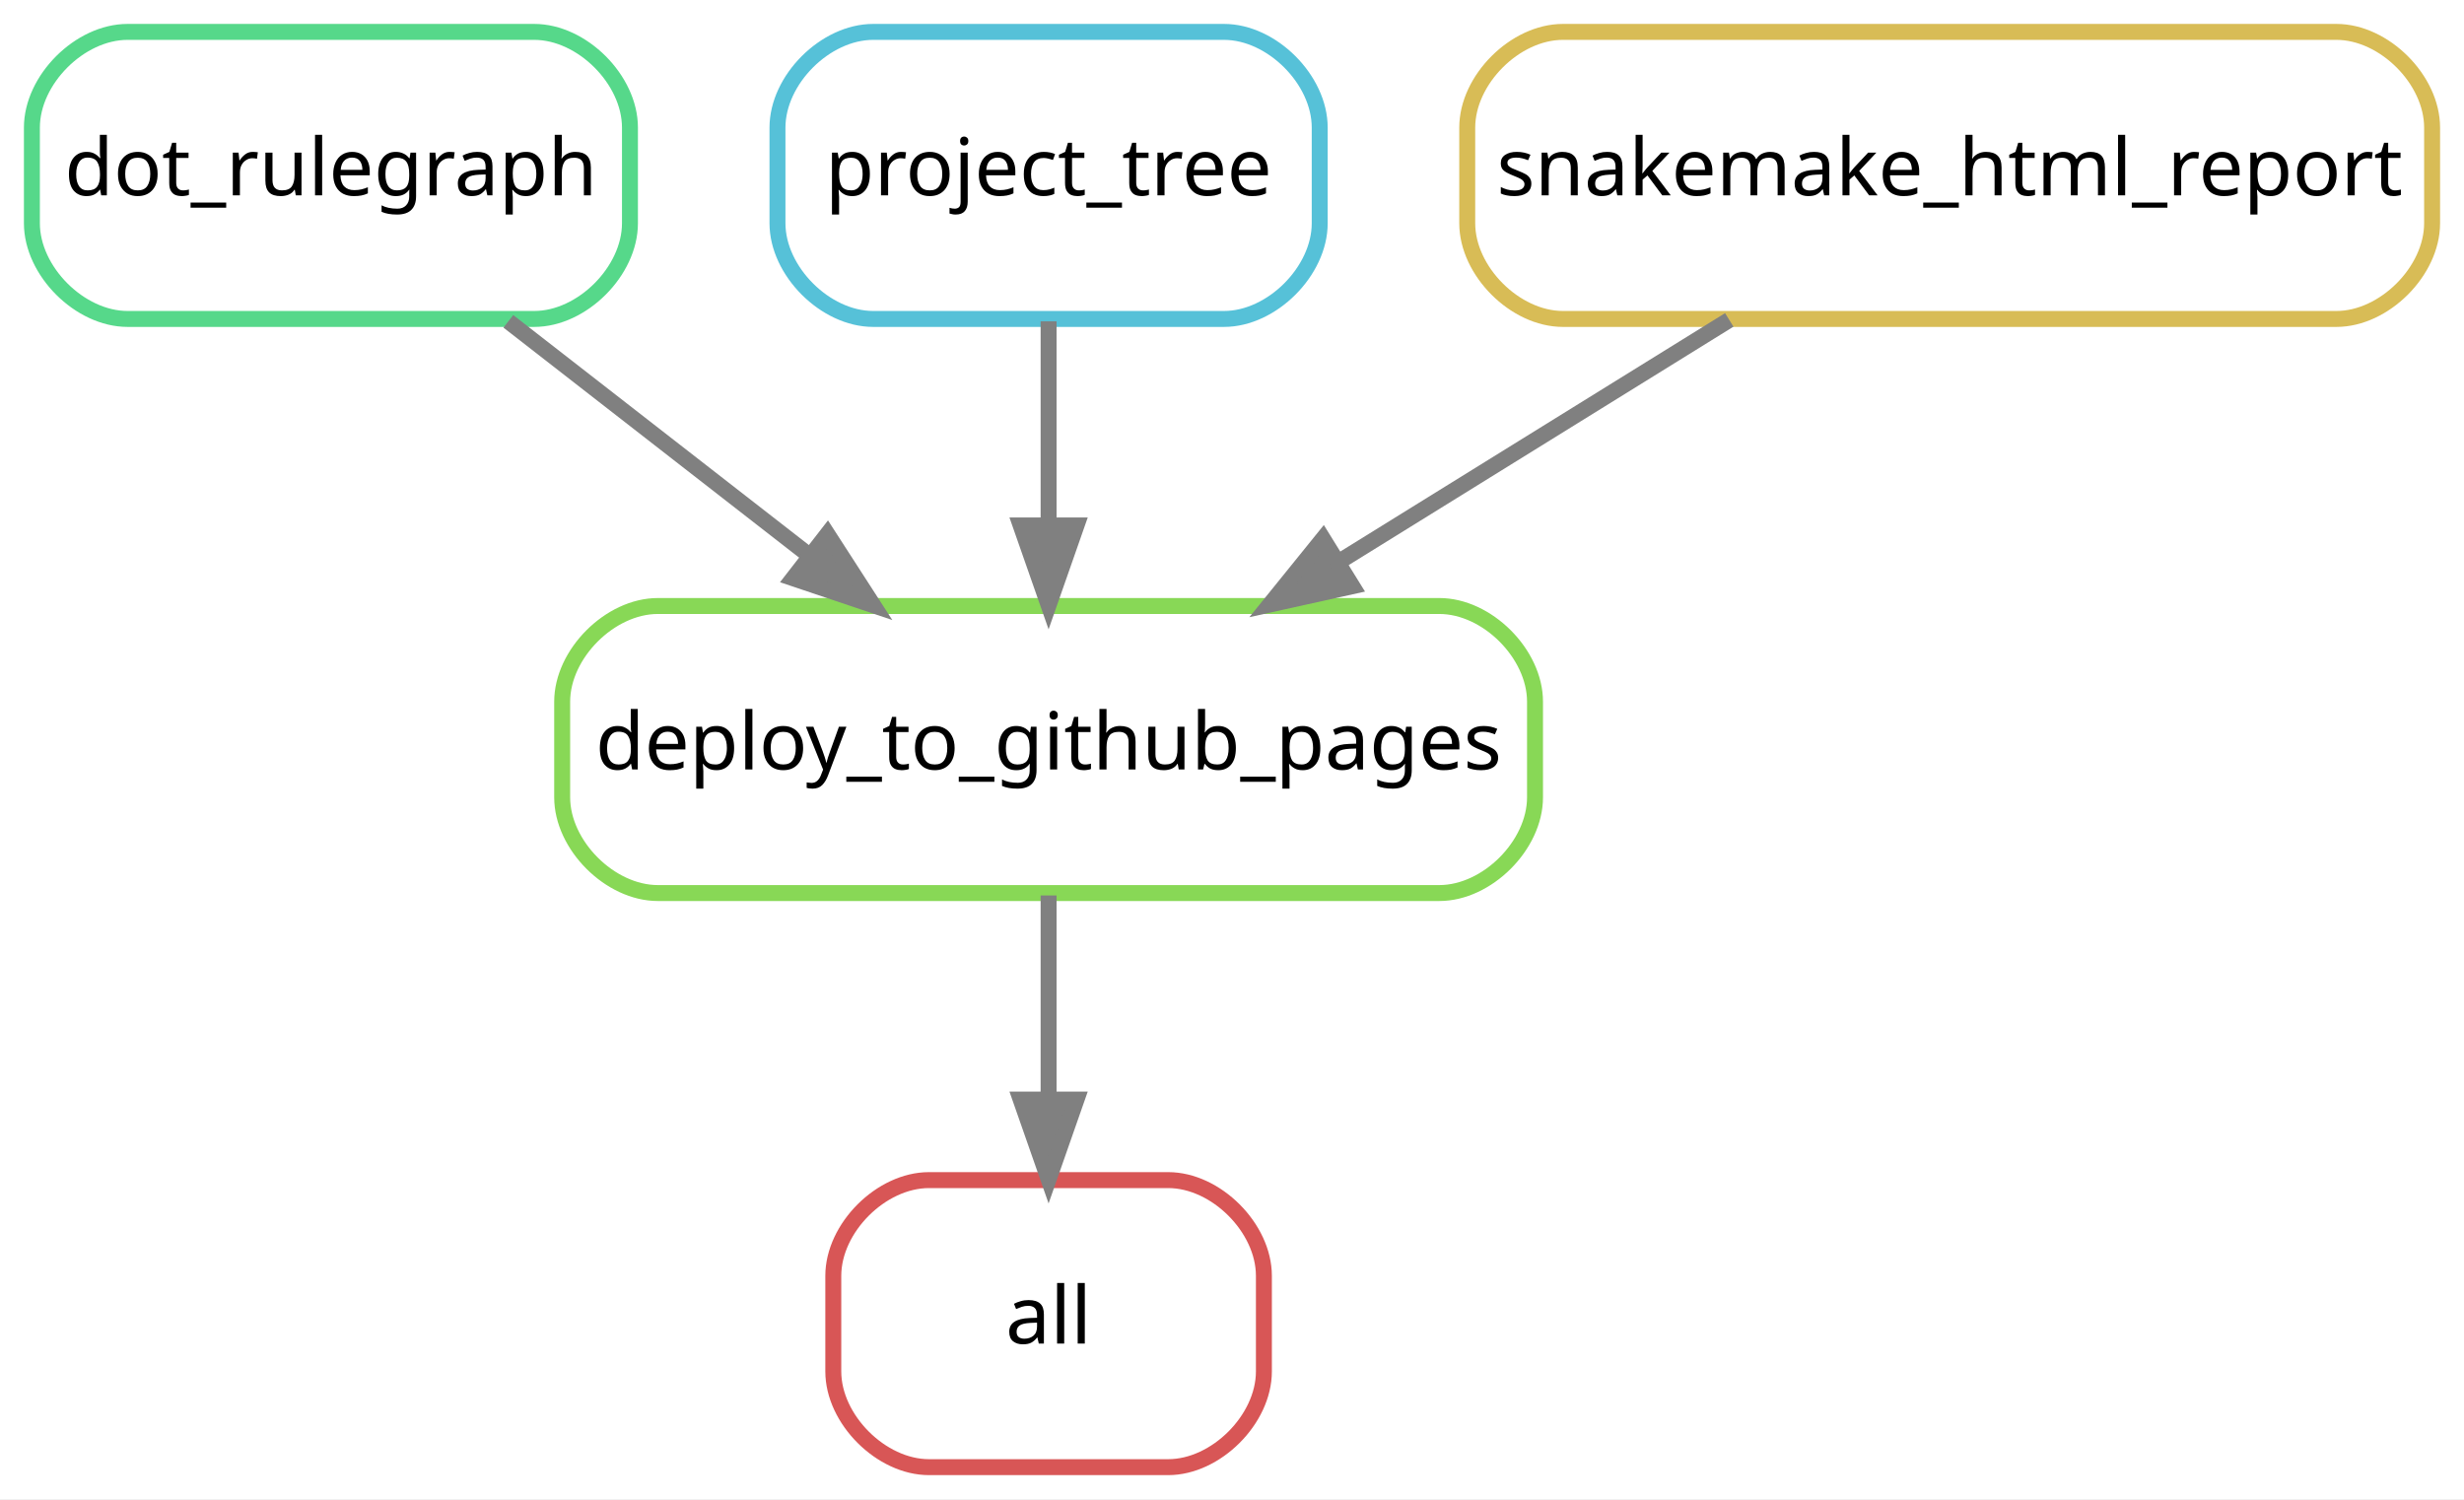
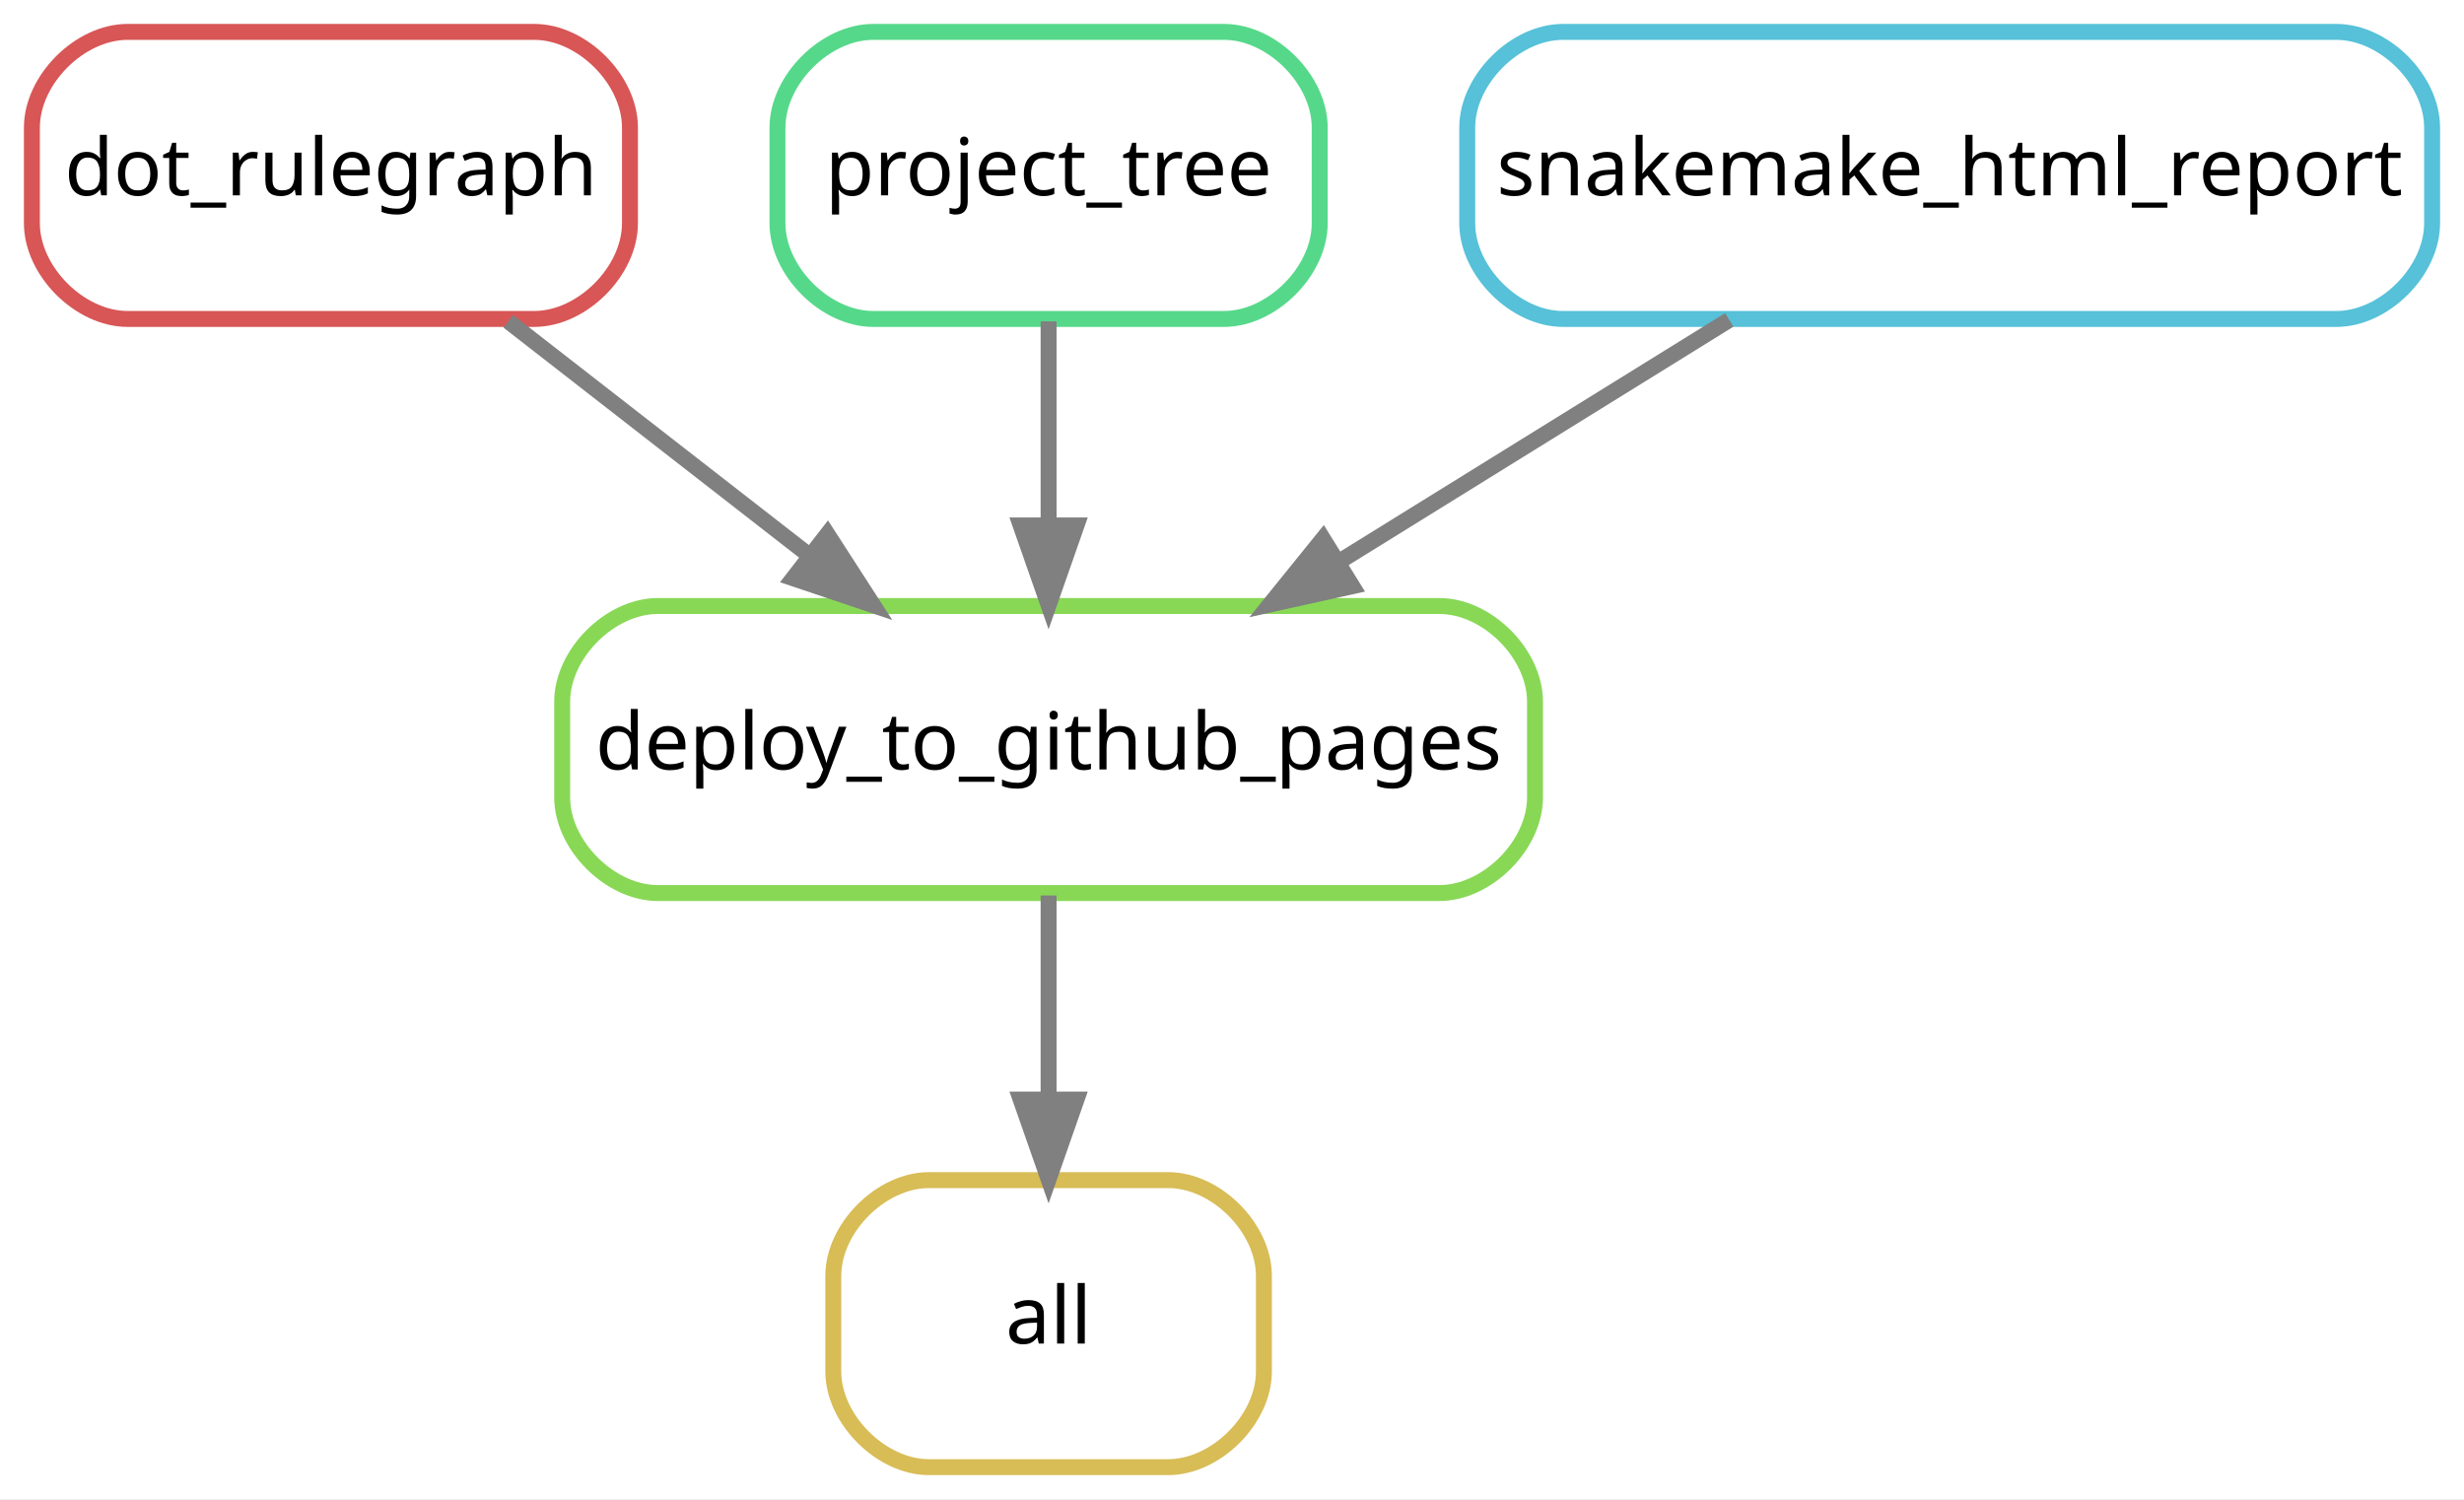
<svg xmlns="http://www.w3.org/2000/svg" width="309pt" height="188pt" viewBox="0.00 0.00 309.00 188.00">
  <g id="graph0" class="graph" transform="scale(1 1) rotate(0) translate(4 184)">
    <polygon fill="white" stroke="none" points="-4,4 -4,-184 305,-184 305,4 -4,4" />
    <g id="node1" class="node">
-       <path fill="none" stroke="#d85656" stroke-width="2" d="M142.5,-36C142.5,-36 112.5,-36 112.5,-36 106.5,-36 100.5,-30 100.5,-24 100.5,-24 100.5,-12 100.5,-12 100.5,-6 106.5,0 112.5,0 112.5,0 142.5,0 142.5,0 148.5,0 154.5,-6 154.5,-12 154.5,-12 154.5,-24 154.5,-24 154.5,-30 148.5,-36 142.5,-36" />
+       <path fill="none" stroke="#d8bc56" stroke-width="2" d="M142.5,-36C142.5,-36 112.5,-36 112.5,-36 106.5,-36 100.5,-30 100.5,-24 100.5,-24 100.5,-12 100.5,-12 100.5,-6 106.5,0 112.5,0 112.5,0 142.5,0 142.5,0 148.5,0 154.5,-6 154.5,-12 154.5,-12 154.5,-24 154.5,-24 154.5,-30 148.5,-36 142.5,-36" />
      <text text-anchor="middle" x="127.5" y="-15.5" font-family="sans" font-size="10.00">all</text>
    </g>
    <g id="node2" class="node">
      <path fill="none" stroke="#88d856" stroke-width="2" d="M176.5,-108C176.5,-108 78.5,-108 78.5,-108 72.5,-108 66.5,-102 66.5,-96 66.5,-96 66.5,-84 66.5,-84 66.5,-78 72.5,-72 78.5,-72 78.5,-72 176.5,-72 176.5,-72 182.5,-72 188.5,-78 188.5,-84 188.5,-84 188.5,-96 188.5,-96 188.5,-102 182.5,-108 176.5,-108" />
      <text text-anchor="middle" x="127.5" y="-87.5" font-family="sans" font-size="10.00">deploy_to_github_pages</text>
    </g>
    <g id="edge1" class="edge">
      <path fill="none" stroke="grey" stroke-width="2" d="M127.5,-71.7C127.5,-63.98 127.5,-54.71 127.5,-46.11" />
      <polygon fill="grey" stroke="grey" stroke-width="2" points="131,-46.1 127.5,-36.1 124,-46.1 131,-46.1" />
    </g>
    <g id="node3" class="node">
-       <path fill="none" stroke="#56d88a" stroke-width="2" d="M63,-180C63,-180 12,-180 12,-180 6,-180 0,-174 0,-168 0,-168 0,-156 0,-156 0,-150 6,-144 12,-144 12,-144 63,-144 63,-144 69,-144 75,-150 75,-156 75,-156 75,-168 75,-168 75,-174 69,-180 63,-180" />
+       <path fill="none" stroke="#d85656" stroke-width="2" d="M63,-180C63,-180 12,-180 12,-180 6,-180 0,-174 0,-168 0,-168 0,-156 0,-156 0,-150 6,-144 12,-144 12,-144 63,-144 63,-144 69,-144 75,-150 75,-156 75,-156 75,-168 75,-168 75,-174 69,-180 63,-180" />
      <text text-anchor="middle" x="37.5" y="-159.5" font-family="sans" font-size="10.00">dot_rulegraph</text>
    </g>
-     <g id="edge4" class="edge">
+     <g id="edge3" class="edge">
      <path fill="none" stroke="grey" stroke-width="2" d="M59.75,-143.7C71.08,-134.88 85.03,-124.03 97.32,-114.47" />
      <polygon fill="grey" stroke="grey" stroke-width="2" points="99.76,-117.01 105.51,-108.1 95.47,-111.48 99.76,-117.01" />
    </g>
    <g id="node4" class="node">
-       <path fill="none" stroke="#56c1d8" stroke-width="2" d="M149.5,-180C149.5,-180 105.5,-180 105.5,-180 99.5,-180 93.5,-174 93.5,-168 93.5,-168 93.5,-156 93.5,-156 93.5,-150 99.5,-144 105.5,-144 105.5,-144 149.5,-144 149.5,-144 155.5,-144 161.5,-150 161.5,-156 161.5,-156 161.5,-168 161.5,-168 161.5,-174 155.5,-180 149.5,-180" />
+       <path fill="none" stroke="#56d88a" stroke-width="2" d="M149.5,-180C149.5,-180 105.5,-180 105.5,-180 99.5,-180 93.5,-174 93.5,-168 93.5,-168 93.5,-156 93.5,-156 93.5,-150 99.5,-144 105.5,-144 105.5,-144 149.5,-144 149.5,-144 155.5,-144 161.5,-150 161.5,-156 161.5,-156 161.5,-168 161.5,-168 161.5,-174 155.5,-180 149.5,-180" />
      <text text-anchor="middle" x="127.5" y="-159.5" font-family="sans" font-size="10.00">project_tree</text>
    </g>
    <g id="edge2" class="edge">
      <path fill="none" stroke="grey" stroke-width="2" d="M127.5,-143.7C127.5,-135.98 127.5,-126.71 127.5,-118.11" />
      <polygon fill="grey" stroke="grey" stroke-width="2" points="131,-118.1 127.5,-108.1 124,-118.1 131,-118.1" />
    </g>
    <g id="node5" class="node">
-       <path fill="none" stroke="#d8bc56" stroke-width="2" d="M289,-180C289,-180 192,-180 192,-180 186,-180 180,-174 180,-168 180,-168 180,-156 180,-156 180,-150 186,-144 192,-144 192,-144 289,-144 289,-144 295,-144 301,-150 301,-156 301,-156 301,-168 301,-168 301,-174 295,-180 289,-180" />
+       <path fill="none" stroke="#56c1d8" stroke-width="2" d="M289,-180C289,-180 192,-180 192,-180 186,-180 180,-174 180,-168 180,-168 180,-156 180,-156 180,-150 186,-144 192,-144 192,-144 289,-144 289,-144 295,-144 301,-150 301,-156 301,-156 301,-168 301,-168 301,-174 295,-180 289,-180" />
      <text text-anchor="middle" x="240.5" y="-159.5" font-family="sans" font-size="10.00">snakemake_html_report</text>
    </g>
-     <g id="edge3" class="edge">
+     <g id="edge4" class="edge">
      <path fill="none" stroke="grey" stroke-width="2" d="M212.86,-143.88C198.08,-134.72 179.71,-123.34 163.8,-113.48" />
      <polygon fill="grey" stroke="grey" stroke-width="2" points="165.59,-110.48 155.25,-108.19 161.91,-116.43 165.59,-110.48" />
    </g>
  </g>
</svg>
